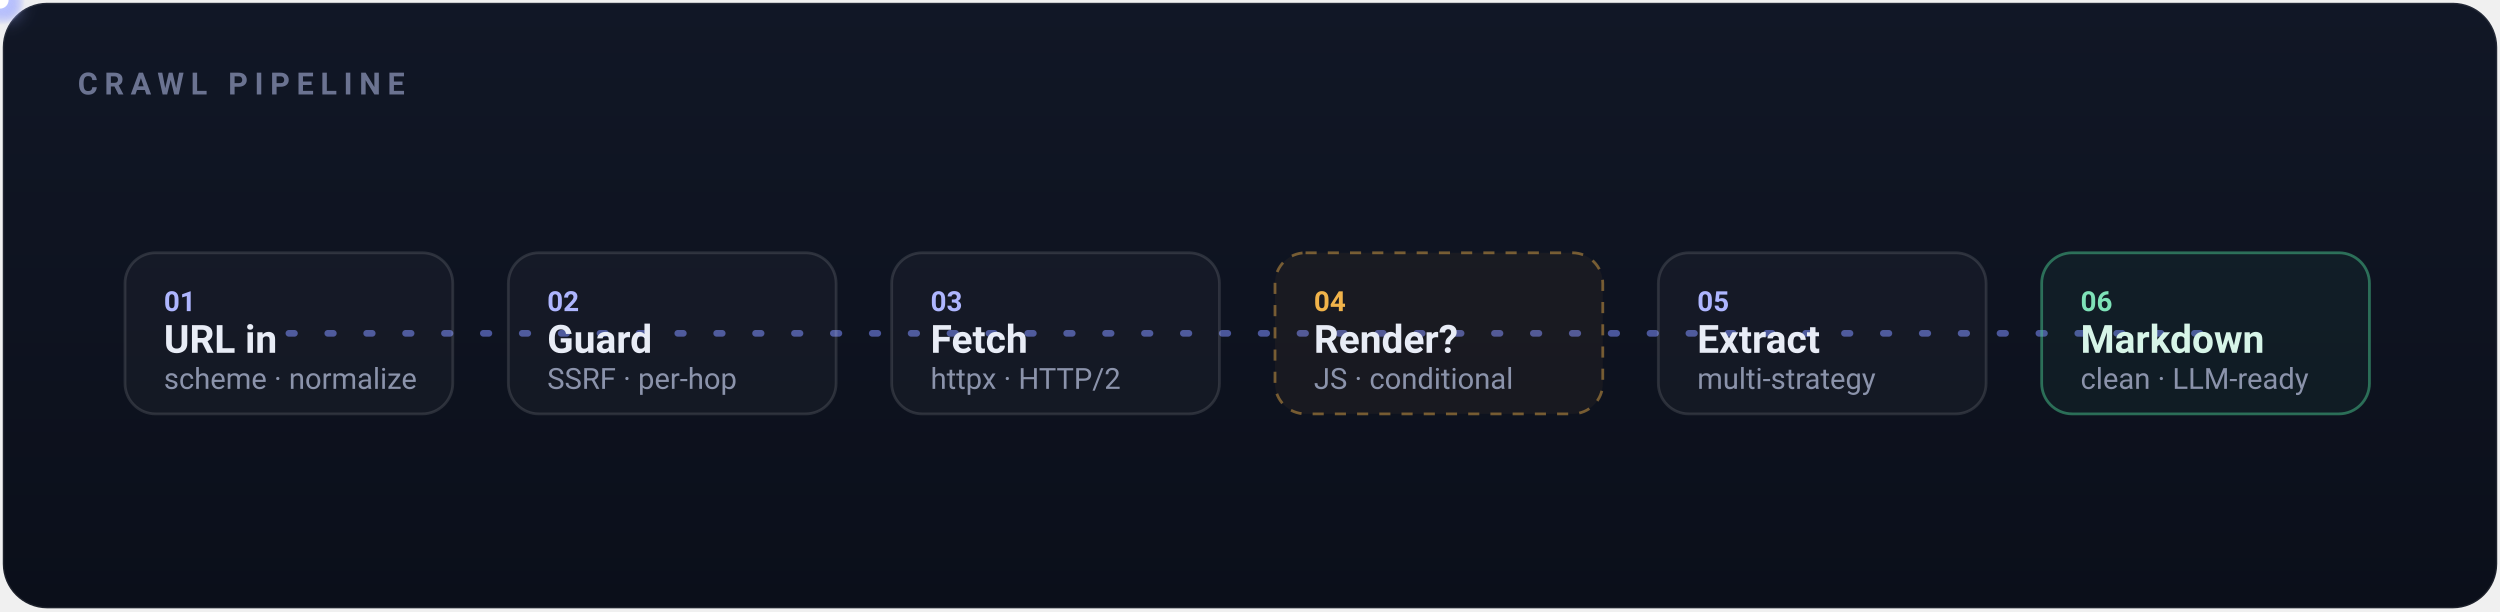
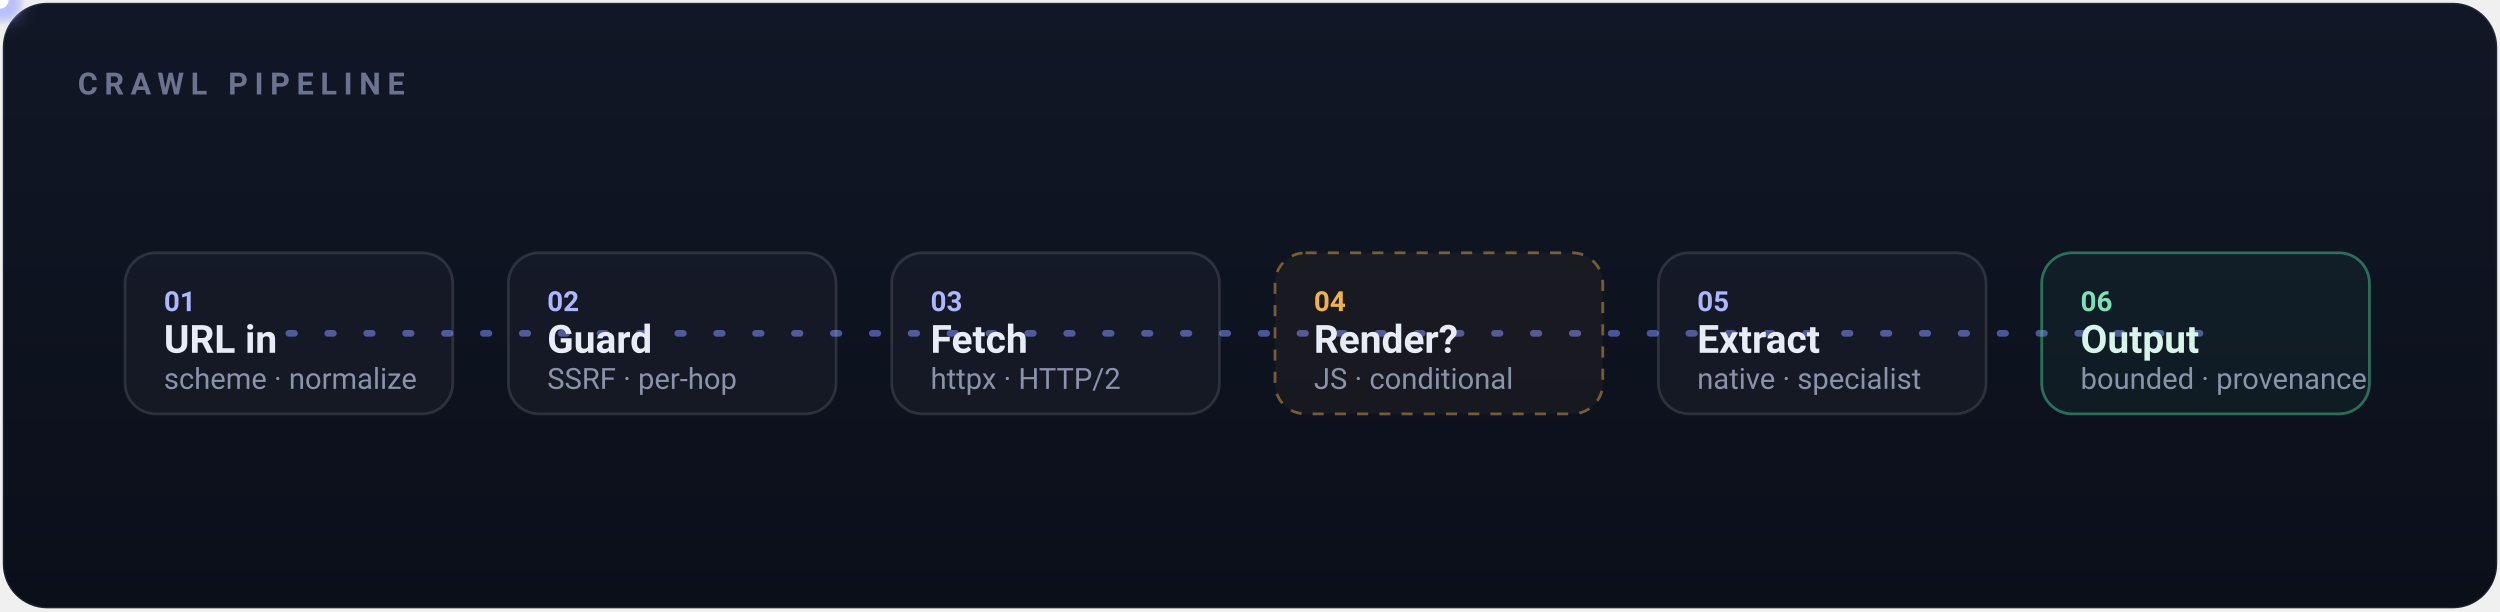
- <svg xmlns="http://www.w3.org/2000/svg" viewBox="0 0 900 220" width="900" height="220" font-family="-apple-system,BlinkMacSystemFont,Segoe UI,Roboto,Helvetica,Arial,sans-serif" role="img" aria-label="Crawl pipeline: URL in, guard (SSRF, per-hop), fetch (httpx HTTP/2), conditional JS render, multi-strategy extract, clean LLM-ready markdown out.">
+ <svg xmlns="http://www.w3.org/2000/svg" viewBox="0 0 900 220" width="900" height="220" font-family="-apple-system,BlinkMacSystemFont,Segoe UI,Roboto,Helvetica,Arial,sans-serif" role="img" aria-label="Crawler pipeline: request admission, per-hop SSRF guard, HTTP/2 fetch, optional JavaScript render, native and specialist extraction, then bounded output with provenance.">
  <defs>
    <linearGradient id="panel" x1="0" y1="0" x2="0" y2="1">
      <stop offset="0" stop-color="#111726" />
      <stop offset="1" stop-color="#0b0f1a" />
    </linearGradient>
    <linearGradient id="wire" x1="0" y1="0" x2="1" y2="0">
      <stop offset="0" stop-color="#3b3f66" />
      <stop offset="0.5" stop-color="#6f78d6" />
      <stop offset="1" stop-color="#3b8f6d" />
    </linearGradient>
    <radialGradient id="packet" cx="0.5" cy="0.5" r="0.5">
      <stop offset="0" stop-color="#ffffff" />
      <stop offset="0.35" stop-color="#b9c2ff" />
      <stop offset="1" stop-color="#7c8cff" stop-opacity="0" />
    </radialGradient>
    <filter id="glow" x="-60%" y="-60%" width="220%" height="220%">
      <feGaussianBlur stdDeviation="3.2" result="b" />
      <feMerge>
        <feMergeNode in="b" />
        <feMergeNode in="SourceGraphic" />
      </feMerge>
    </filter>
  </defs>
  <rect x="1" y="1" width="898" height="218" rx="16" fill="url(#panel)" stroke="rgba(255,255,255,.08)" />
  <text x="28" y="34" fill="#6b7391" font-size="11" font-weight="600" letter-spacing="2.4">CRAWL PIPELINE</text>
  <path id="track" d="M104,120 H796" fill="none" stroke="url(#wire)" stroke-width="2.4" stroke-linecap="round" />
  <path d="M104,120 H796" fill="none" stroke="#7c8cff" stroke-width="2.4" stroke-linecap="round" stroke-dasharray="2 12" opacity=".55">
    <animate attributeName="stroke-dashoffset" from="0" to="-140" dur="2.6s" repeatCount="indefinite" />
  </path>
  <g>
    <rect x="45" y="91" width="118" height="58" rx="11" fill="rgba(255,255,255,.028)" stroke="rgba(255,255,255,.12)" />
    <rect x="45" y="91" width="118" height="58" rx="11" fill="none" stroke="#7c8cff" stroke-width="1.6" opacity="0">
      <animate attributeName="opacity" values="0;.95;0;0" keyTimes="0;.05;.16;1" dur="4s" begin="-.04s" repeatCount="indefinite" />
    </rect>
    <text x="59" y="112" fill="#aeb6ff" font-size="10" font-weight="700">01</text>
    <text x="59" y="127" fill="#e8ecf6" font-size="14" font-weight="600">URL in</text>
    <text x="59" y="140" fill="#8b93ab" font-size="10.5">scheme · normalize</text>
  </g>
  <g>
    <rect x="183" y="91" width="118" height="58" rx="11" fill="rgba(255,255,255,.028)" stroke="rgba(255,255,255,.12)" />
    <rect x="183" y="91" width="118" height="58" rx="11" fill="none" stroke="#7c8cff" stroke-width="1.6" opacity="0">
      <animate attributeName="opacity" values="0;.95;0;0" keyTimes="0;.05;.16;1" dur="4s" begin=".69s" repeatCount="indefinite" />
    </rect>
    <text x="197" y="112" fill="#aeb6ff" font-size="10" font-weight="700">02</text>
    <text x="197" y="127" fill="#e8ecf6" font-size="14" font-weight="600">Guard</text>
    <text x="197" y="140" fill="#8b93ab" font-size="10.5">SSRF · per-hop</text>
  </g>
  <g>
    <rect x="321" y="91" width="118" height="58" rx="11" fill="rgba(255,255,255,.028)" stroke="rgba(255,255,255,.12)" />
    <rect x="321" y="91" width="118" height="58" rx="11" fill="none" stroke="#7c8cff" stroke-width="1.6" opacity="0">
      <animate attributeName="opacity" values="0;.95;0;0" keyTimes="0;.05;.16;1" dur="4s" begin="1.43s" repeatCount="indefinite" />
    </rect>
    <text x="335" y="112" fill="#aeb6ff" font-size="10" font-weight="700">03</text>
    <text x="335" y="127" fill="#e8ecf6" font-size="14" font-weight="600">Fetch</text>
    <text x="335" y="140" fill="#8b93ab" font-size="10.5">httpx · HTTP/2</text>
  </g>
  <g>
    <rect x="459" y="91" width="118" height="58" rx="11" fill="rgba(240,179,74,.05)" stroke="rgba(240,179,74,.45)" stroke-dasharray="4 4" />
    <rect x="459" y="91" width="118" height="58" rx="11" fill="none" stroke="#f0b34a" stroke-width="1.6" opacity="0">
      <animate attributeName="opacity" values="0;.95;0;0" keyTimes="0;.05;.16;1" dur="4s" begin="2.16s" repeatCount="indefinite" />
    </rect>
    <text x="473" y="112" fill="#f0b34a" font-size="10" font-weight="700">04</text>
    <text x="473" y="127" fill="#e8ecf6" font-size="14" font-weight="600">Render?</text>
    <text x="473" y="140" fill="#8b93ab" font-size="10.5">JS · conditional</text>
  </g>
  <g>
    <rect x="597" y="91" width="118" height="58" rx="11" fill="rgba(255,255,255,.028)" stroke="rgba(255,255,255,.12)" />
    <rect x="597" y="91" width="118" height="58" rx="11" fill="none" stroke="#7c8cff" stroke-width="1.6" opacity="0">
      <animate attributeName="opacity" values="0;.95;0;0" keyTimes="0;.05;.16;1" dur="4s" begin="2.90s" repeatCount="indefinite" />
    </rect>
    <text x="611" y="112" fill="#aeb6ff" font-size="10" font-weight="700">05</text>
    <text x="611" y="127" fill="#e8ecf6" font-size="14" font-weight="600">Extract</text>
-     <text x="611" y="140" fill="#8b93ab" font-size="10.5">multi-strategy</text>
+     <text x="611" y="140" fill="#8b93ab" font-size="10.5">native · specialist</text>
  </g>
  <g>
    <rect x="735" y="91" width="118" height="58" rx="11" fill="rgba(72,199,142,.06)" stroke="rgba(72,199,142,.5)" />
    <rect x="735" y="91" width="118" height="58" rx="11" fill="none" stroke="#48c78e" stroke-width="1.6" opacity="0">
      <animate attributeName="opacity" values="0;.95;0;0" keyTimes="0;.05;.16;1" dur="4s" begin="3.64s" repeatCount="indefinite" />
    </rect>
    <text x="749" y="112" fill="#7ee2b8" font-size="10" font-weight="700">06</text>
-     <text x="749" y="127" fill="#d7f5e8" font-size="14" font-weight="600">Markdown</text>
-     <text x="749" y="140" fill="#8b93ab" font-size="10.5">clean · LLM-ready</text>
+     <text x="749" y="127" fill="#d7f5e8" font-size="14" font-weight="600">Output</text>
+     <text x="749" y="140" fill="#8b93ab" font-size="10.5">bounded · provenance</text>
  </g>
  <circle r="9" fill="url(#packet)" filter="url(#glow)">
    <animateMotion dur="4s" repeatCount="indefinite" keyPoints="0;0;1;1" keyTimes="0;.04;.96;1" calcMode="linear">
      <mpath href="#track" />
    </animateMotion>
  </circle>
  <circle r="3.1" fill="#ffffff">
    <animateMotion dur="4s" repeatCount="indefinite" keyPoints="0;0;1;1" keyTimes="0;.04;.96;1" calcMode="linear">
      <mpath href="#track" />
    </animateMotion>
  </circle>
</svg>
